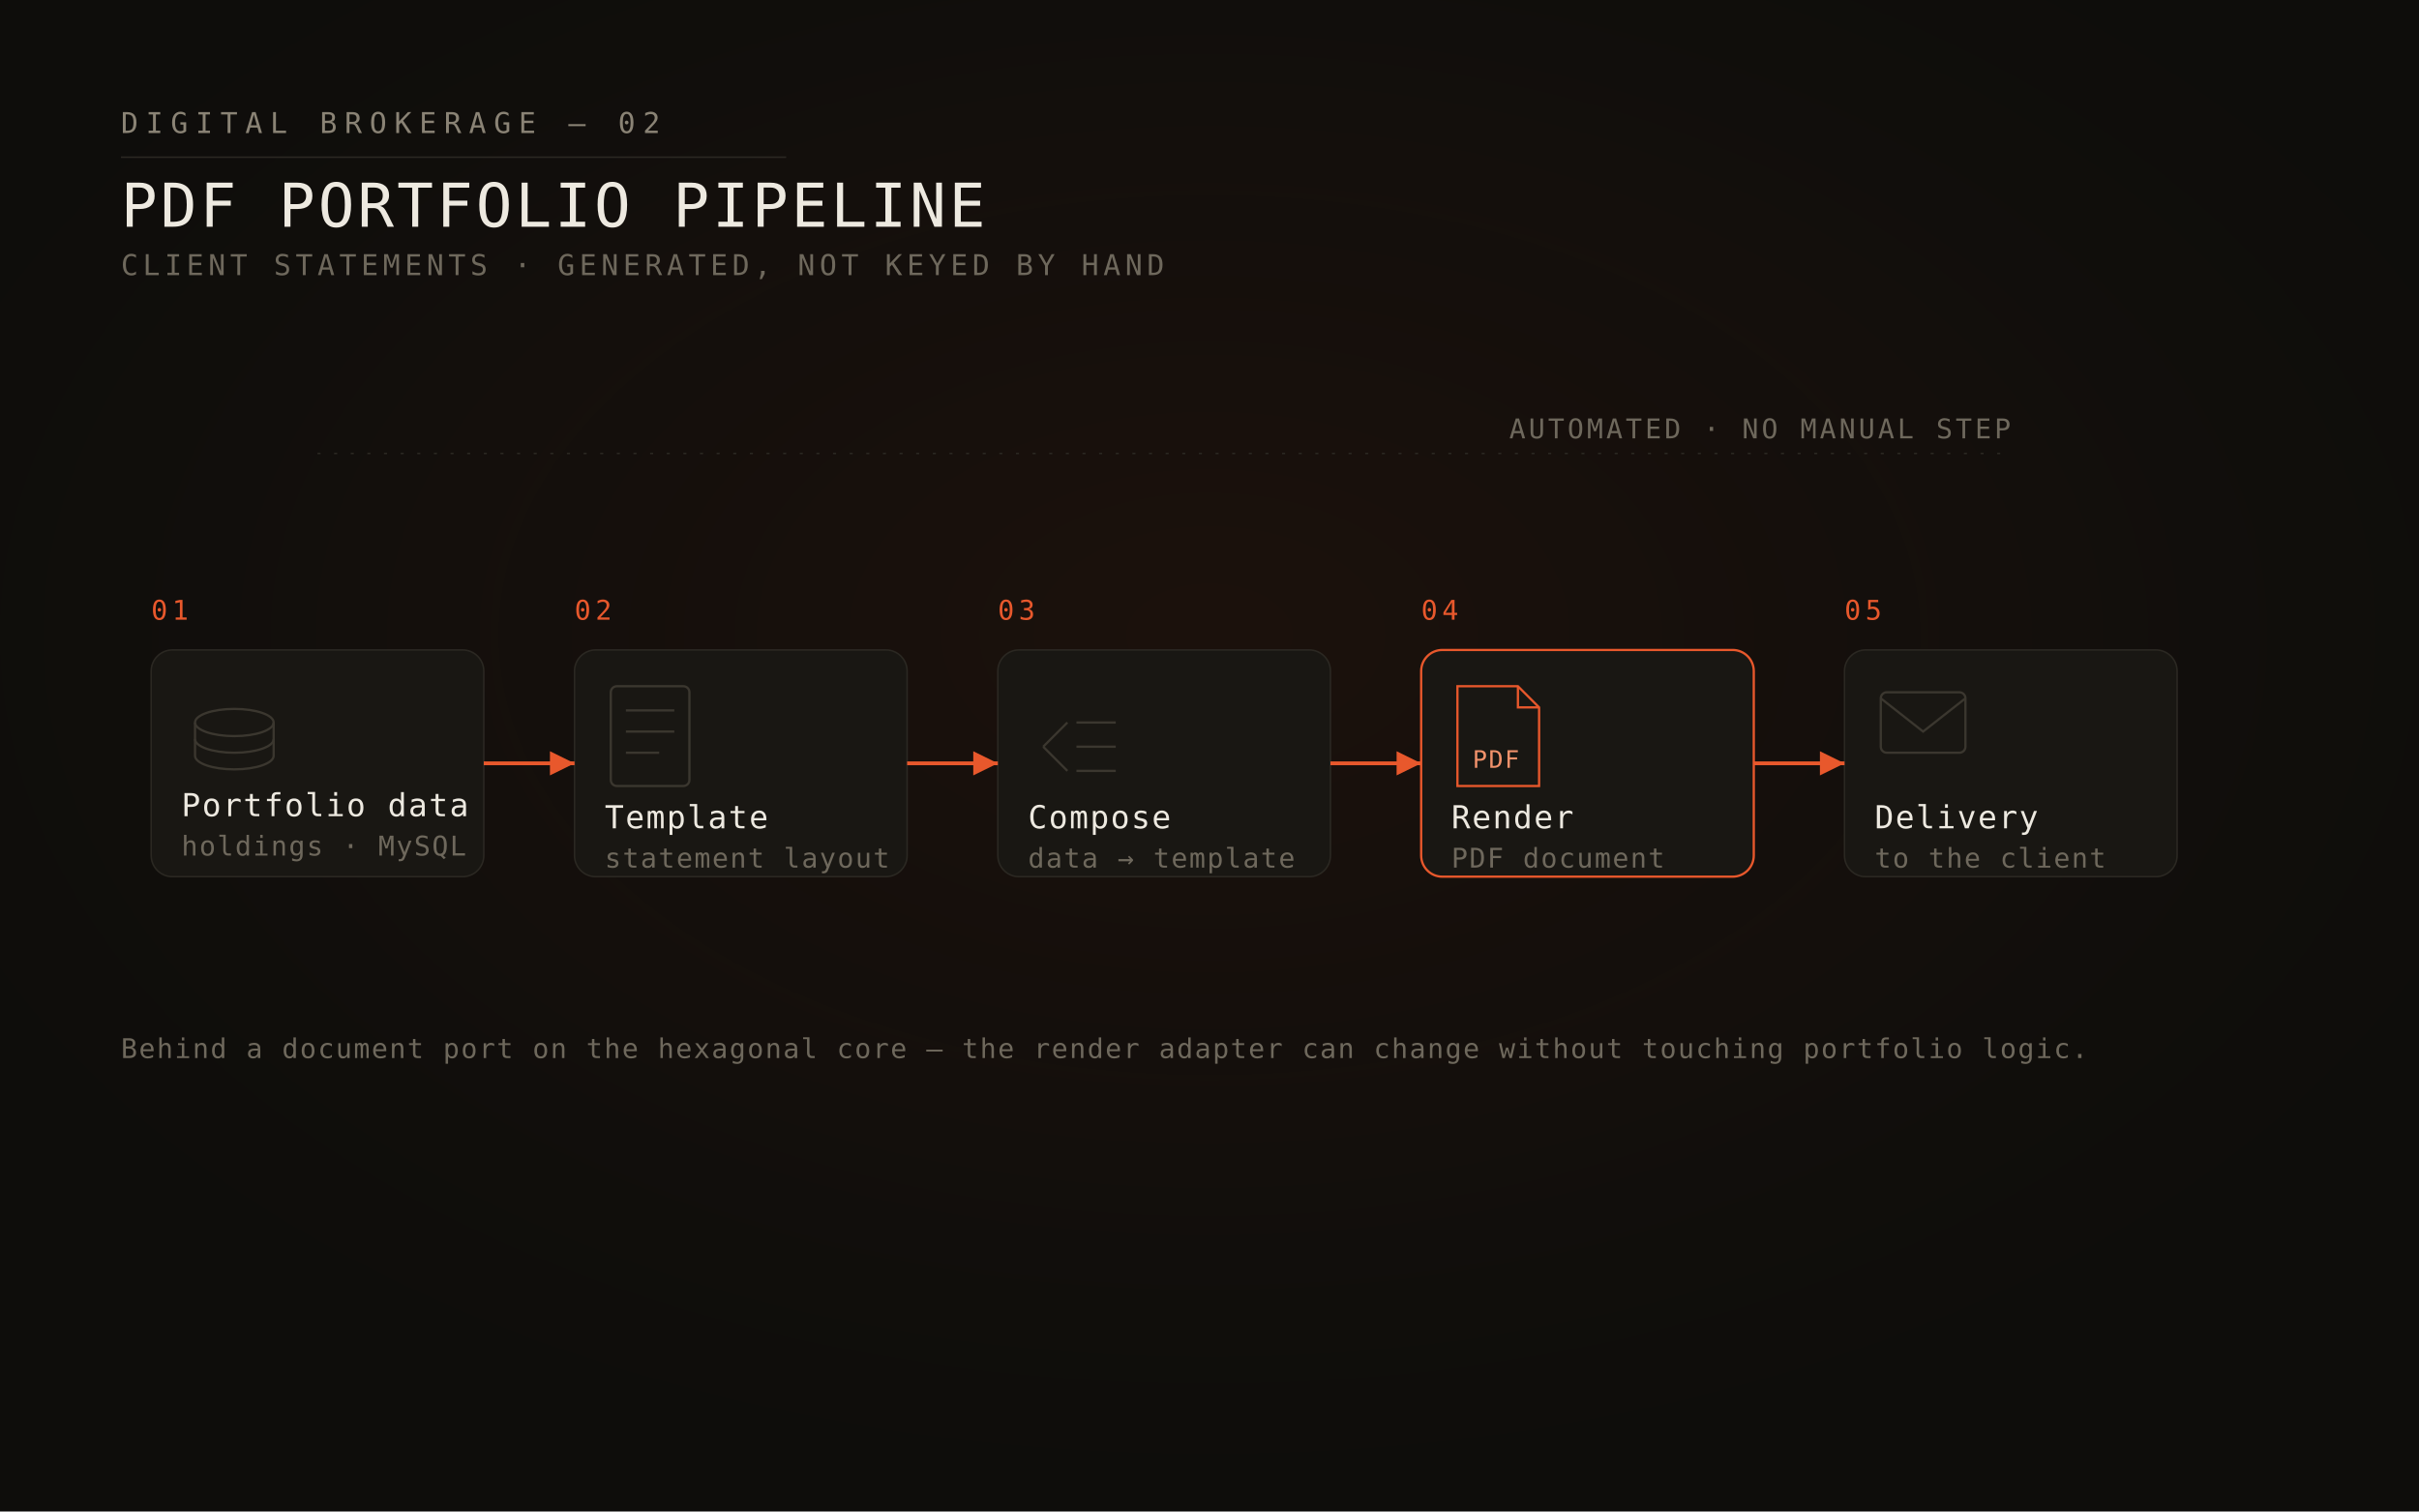
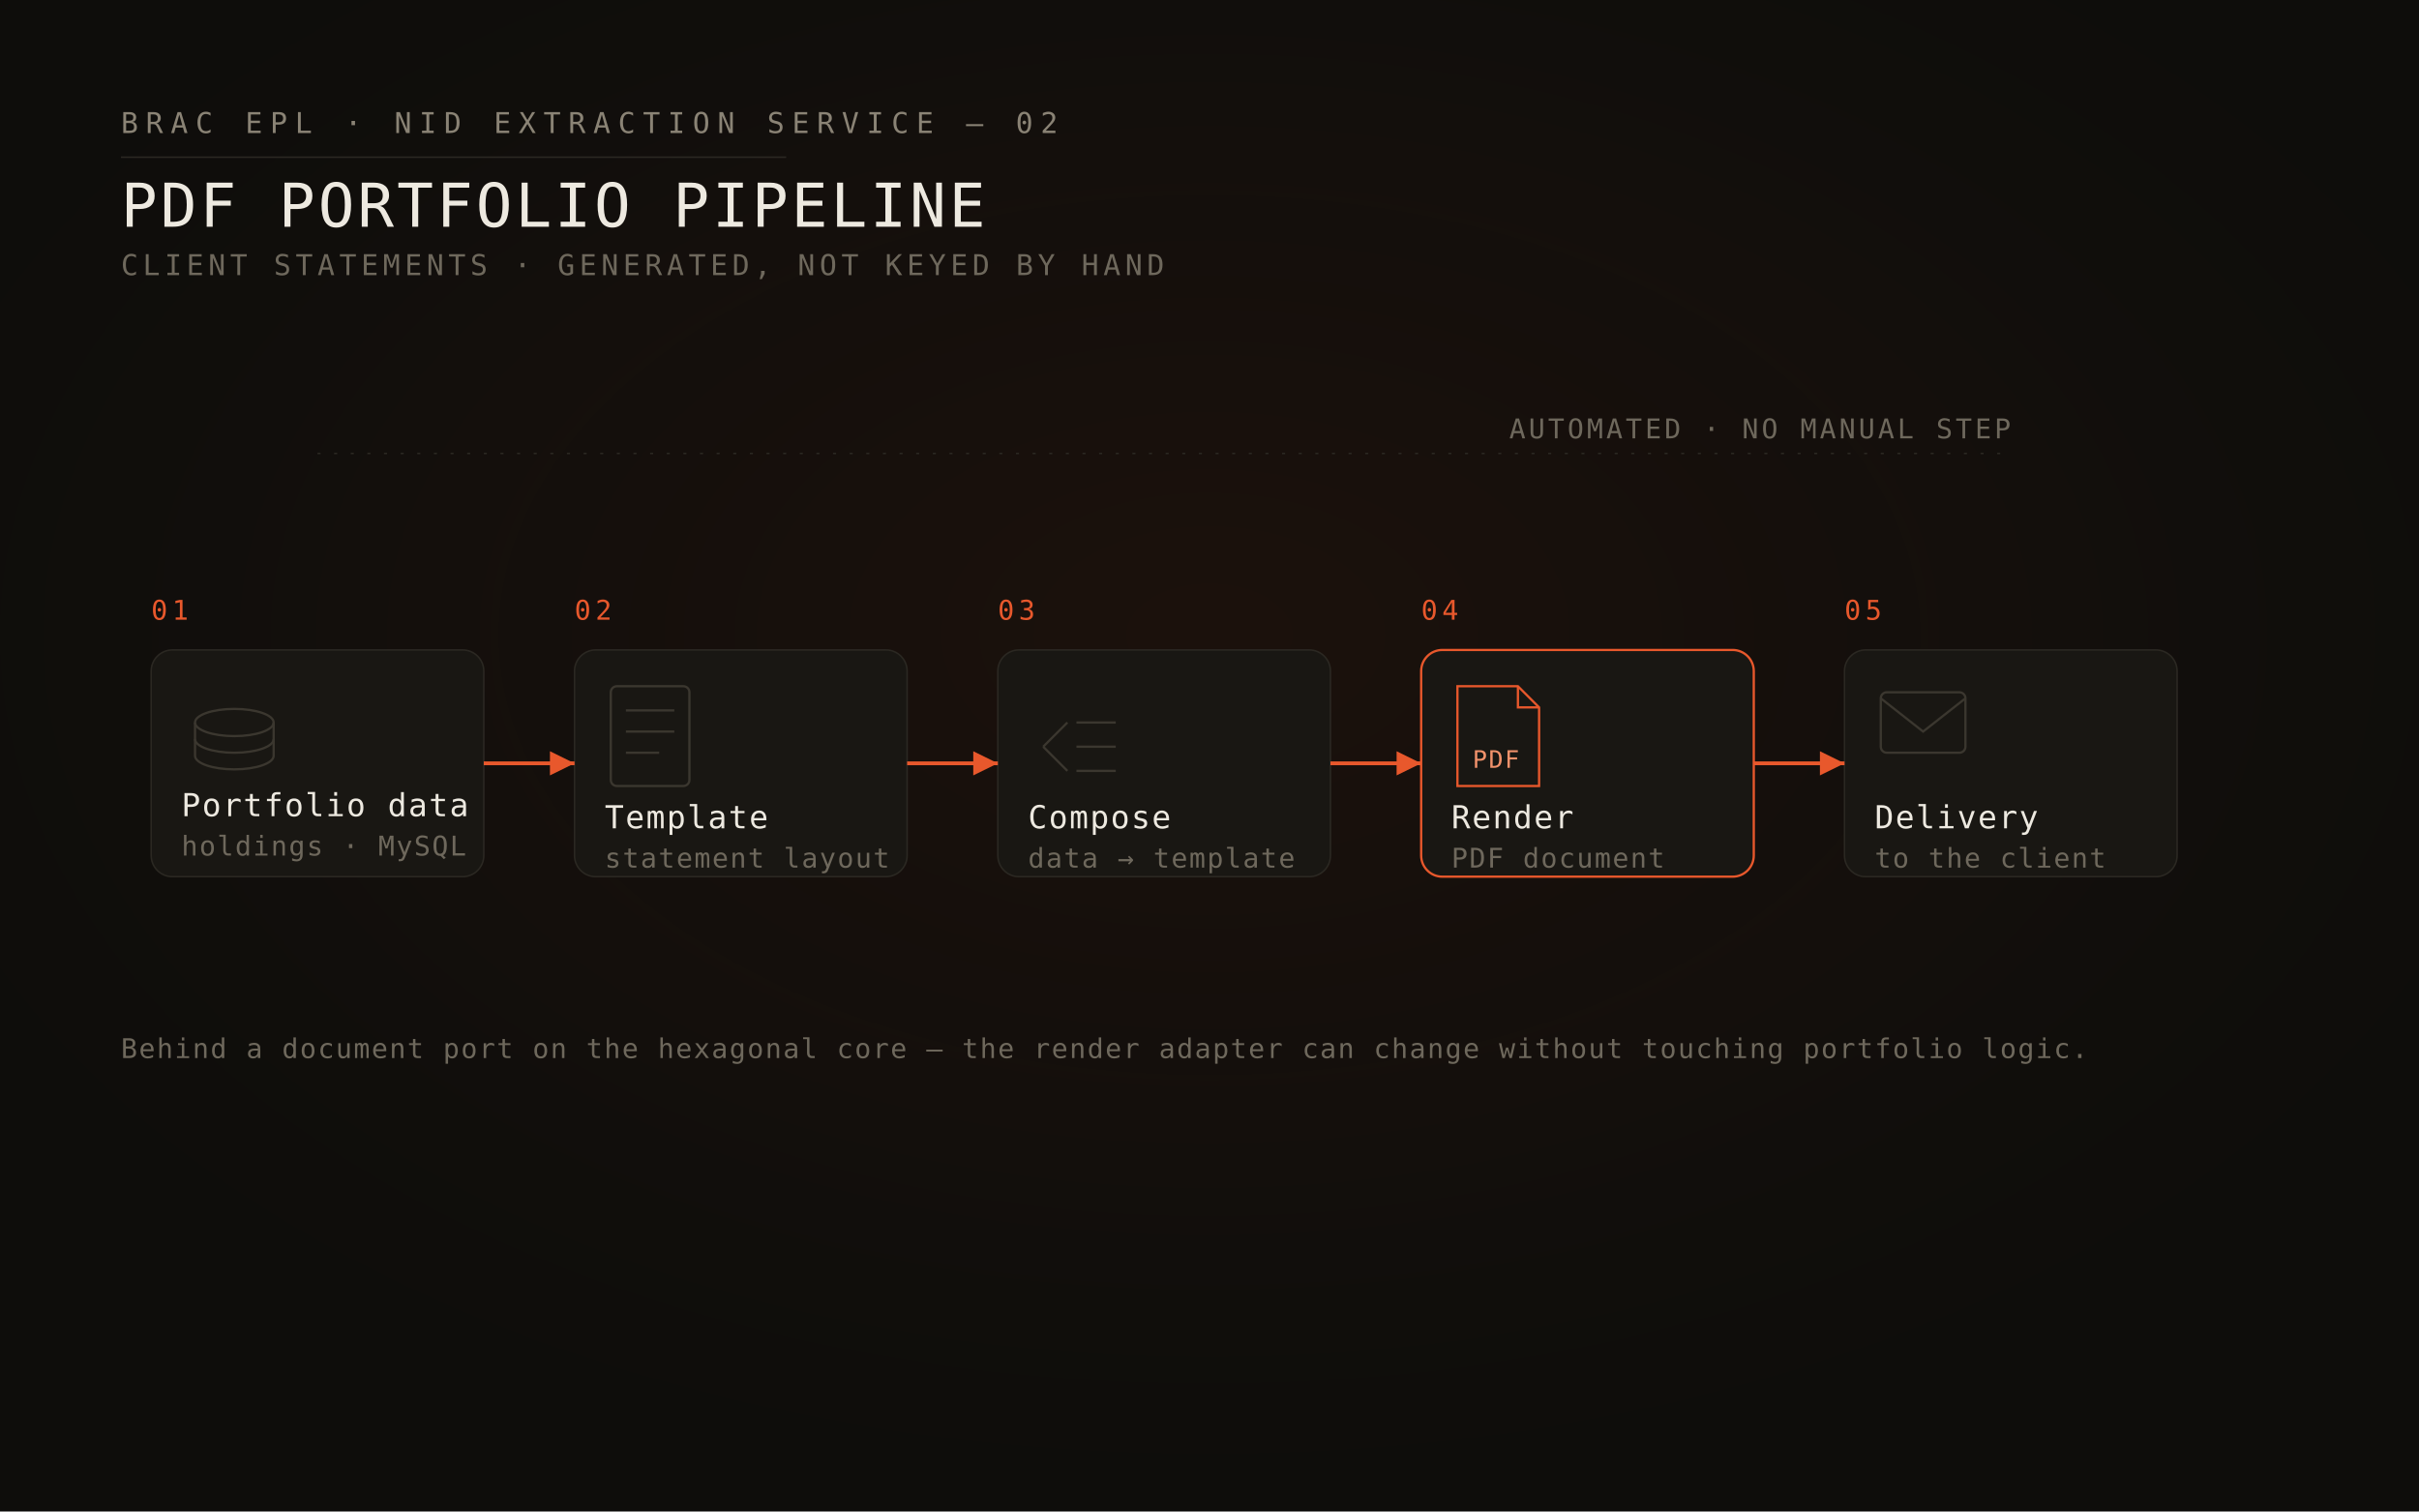
<svg xmlns="http://www.w3.org/2000/svg" viewBox="0 0 1600 1000" width="1600" height="1000" role="img" aria-label="Automated PDF portfolio statement pipeline from data to delivery">
  <defs>
    <radialGradient id="warm" cx="50%" cy="42%" r="62%">
      <stop offset="0%" stop-color="#B4441F" stop-opacity="0.08" />
      <stop offset="55%" stop-color="#B4441F" stop-opacity="0.03" />
      <stop offset="100%" stop-color="#0E0D0B" stop-opacity="0" />
    </radialGradient>
    <marker id="ember" markerWidth="9" markerHeight="9" refX="6.5" refY="3.2" orient="auto">
      <path d="M0,0 L6.5,3.2 L0,6.4 Z" fill="#E8582C" />
    </marker>
  </defs>
  <rect x="0" y="0" width="1600" height="1000" fill="#0E0D0B" />
  <rect x="0" y="0" width="1600" height="1000" fill="url(#warm)" />
-   <text x="80" y="88" font-family="ui-monospace, 'JetBrains Mono', Menlo, monospace" font-size="19" letter-spacing="5" fill="#8A8375">DIGITAL BROKERAGE — 02</text>
+   <text x="80" y="88" font-family="ui-monospace, 'JetBrains Mono', Menlo, monospace" font-size="19" letter-spacing="5" fill="#8A8375">BRAC EPL · NID EXTRACTION SERVICE — 02</text>
  <line x1="80" y1="104" x2="520" y2="104" stroke="#2B2822" stroke-width="1" />
  <text x="80" y="150" font-family="ui-monospace, 'JetBrains Mono', Menlo, monospace" font-size="40" letter-spacing="2" fill="#EDE9E0">PDF PORTFOLIO PIPELINE</text>
  <text x="80" y="182" font-family="ui-monospace, 'JetBrains Mono', Menlo, monospace" font-size="19" letter-spacing="3" fill="#6E685C">CLIENT STATEMENTS · GENERATED, NOT KEYED BY HAND</text>
  <line x1="210" y1="300" x2="1330" y2="300" stroke="#2B2822" stroke-width="1" stroke-dasharray="2 9" />
  <text x="1330" y="290" text-anchor="end" font-family="ui-monospace, 'JetBrains Mono', Menlo, monospace" font-size="18" letter-spacing="2" fill="#6E685C">AUTOMATED · NO MANUAL STEP</text>
  <text x="100" y="410" font-family="ui-monospace, 'JetBrains Mono', Menlo, monospace" font-size="18" letter-spacing="3" fill="#E8582C">01</text>
  <rect x="100" y="430" width="220" height="150" rx="14" fill="#191713" stroke="#2B2822" stroke-width="1" />
  <ellipse cx="155" cy="478" rx="26" ry="9" fill="none" stroke="#3B372F" stroke-width="1.5" />
  <path d="M129 478 v22 a26 9 0 0 0 52 0 v-22" fill="none" stroke="#3B372F" stroke-width="1.5" />
  <line x1="129" y1="489" x2="129" y2="489" stroke="#3B372F" stroke-width="1.5" />
  <path d="M129 489 a26 9 0 0 0 52 0" fill="none" stroke="#3B372F" stroke-width="1.5" />
  <text x="120" y="540" font-family="ui-monospace, 'JetBrains Mono', Menlo, monospace" font-size="21" letter-spacing="1" fill="#EDE9E0">Portfolio data</text>
  <text x="120" y="566" font-family="ui-monospace, 'JetBrains Mono', Menlo, monospace" font-size="18" letter-spacing="1" fill="#6E685C">holdings · MySQL</text>
  <text x="380" y="410" font-family="ui-monospace, 'JetBrains Mono', Menlo, monospace" font-size="18" letter-spacing="3" fill="#E8582C">02</text>
  <rect x="380" y="430" width="220" height="150" rx="14" fill="#191713" stroke="#2B2822" stroke-width="1" />
  <rect x="404" y="454" width="52" height="66" rx="4" fill="none" stroke="#3B372F" stroke-width="1.5" />
  <line x1="414" y1="470" x2="446" y2="470" stroke="#3B372F" stroke-width="1.5" />
  <line x1="414" y1="484" x2="446" y2="484" stroke="#3B372F" stroke-width="1.5" />
  <line x1="414" y1="498" x2="436" y2="498" stroke="#3B372F" stroke-width="1.5" />
  <text x="400" y="548" font-family="ui-monospace, 'JetBrains Mono', Menlo, monospace" font-size="21" letter-spacing="1" fill="#EDE9E0">Template</text>
  <text x="400" y="574" font-family="ui-monospace, 'JetBrains Mono', Menlo, monospace" font-size="18" letter-spacing="1" fill="#6E685C">statement layout</text>
  <text x="660" y="410" font-family="ui-monospace, 'JetBrains Mono', Menlo, monospace" font-size="18" letter-spacing="3" fill="#E8582C">03</text>
  <rect x="660" y="430" width="220" height="150" rx="14" fill="#191713" stroke="#2B2822" stroke-width="1" />
  <path d="M690 494 l16 -16 M690 494 l16 16" fill="none" stroke="#3B372F" stroke-width="1.5" />
  <path d="M712 478 h26 M712 494 h26 M712 510 h26" stroke="#3B372F" stroke-width="1.5" />
  <text x="680" y="548" font-family="ui-monospace, 'JetBrains Mono', Menlo, monospace" font-size="21" letter-spacing="1" fill="#EDE9E0">Compose</text>
  <text x="680" y="574" font-family="ui-monospace, 'JetBrains Mono', Menlo, monospace" font-size="18" letter-spacing="1" fill="#6E685C">data → template</text>
  <text x="940" y="410" font-family="ui-monospace, 'JetBrains Mono', Menlo, monospace" font-size="18" letter-spacing="3" fill="#E8582C">04</text>
  <rect x="940" y="430" width="220" height="150" rx="14" fill="#191713" stroke="#E8582C" stroke-width="1.5" />
  <path d="M964 454 h40 l14 14 v52 h-54 z" fill="none" stroke="#E8582C" stroke-width="1.5" />
  <path d="M1004 454 v14 h14" fill="none" stroke="#E8582C" stroke-width="1.5" />
  <text x="974" y="508" font-family="ui-monospace, 'JetBrains Mono', Menlo, monospace" font-size="16" letter-spacing="1" fill="#F2926B">PDF</text>
  <text x="960" y="548" font-family="ui-monospace, 'JetBrains Mono', Menlo, monospace" font-size="21" letter-spacing="1" fill="#EDE9E0">Render</text>
  <text x="960" y="574" font-family="ui-monospace, 'JetBrains Mono', Menlo, monospace" font-size="18" letter-spacing="1" fill="#6E685C">PDF document</text>
  <text x="1220" y="410" font-family="ui-monospace, 'JetBrains Mono', Menlo, monospace" font-size="18" letter-spacing="3" fill="#E8582C">05</text>
  <rect x="1220" y="430" width="220" height="150" rx="14" fill="#191713" stroke="#2B2822" stroke-width="1" />
  <rect x="1244" y="458" width="56" height="40" rx="4" fill="none" stroke="#3B372F" stroke-width="1.5" />
  <path d="M1244 462 l28 22 l28 -22" fill="none" stroke="#3B372F" stroke-width="1.5" />
  <text x="1240" y="548" font-family="ui-monospace, 'JetBrains Mono', Menlo, monospace" font-size="21" letter-spacing="1" fill="#EDE9E0">Delivery</text>
  <text x="1240" y="574" font-family="ui-monospace, 'JetBrains Mono', Menlo, monospace" font-size="18" letter-spacing="1" fill="#6E685C">to the client</text>
  <line x1="320" y1="505" x2="380" y2="505" stroke="#E8582C" stroke-width="2.5" marker-end="url(#ember)" />
  <line x1="600" y1="505" x2="660" y2="505" stroke="#E8582C" stroke-width="2.5" marker-end="url(#ember)" />
  <line x1="880" y1="505" x2="940" y2="505" stroke="#E8582C" stroke-width="2.5" marker-end="url(#ember)" />
  <line x1="1160" y1="505" x2="1220" y2="505" stroke="#E8582C" stroke-width="2.5" marker-end="url(#ember)" />
  <text x="80" y="700" font-family="ui-monospace, 'JetBrains Mono', Menlo, monospace" font-size="18" letter-spacing="1" fill="#6E685C">Behind a document port on the hexagonal core — the render adapter can change without touching portfolio logic.</text>
</svg>
